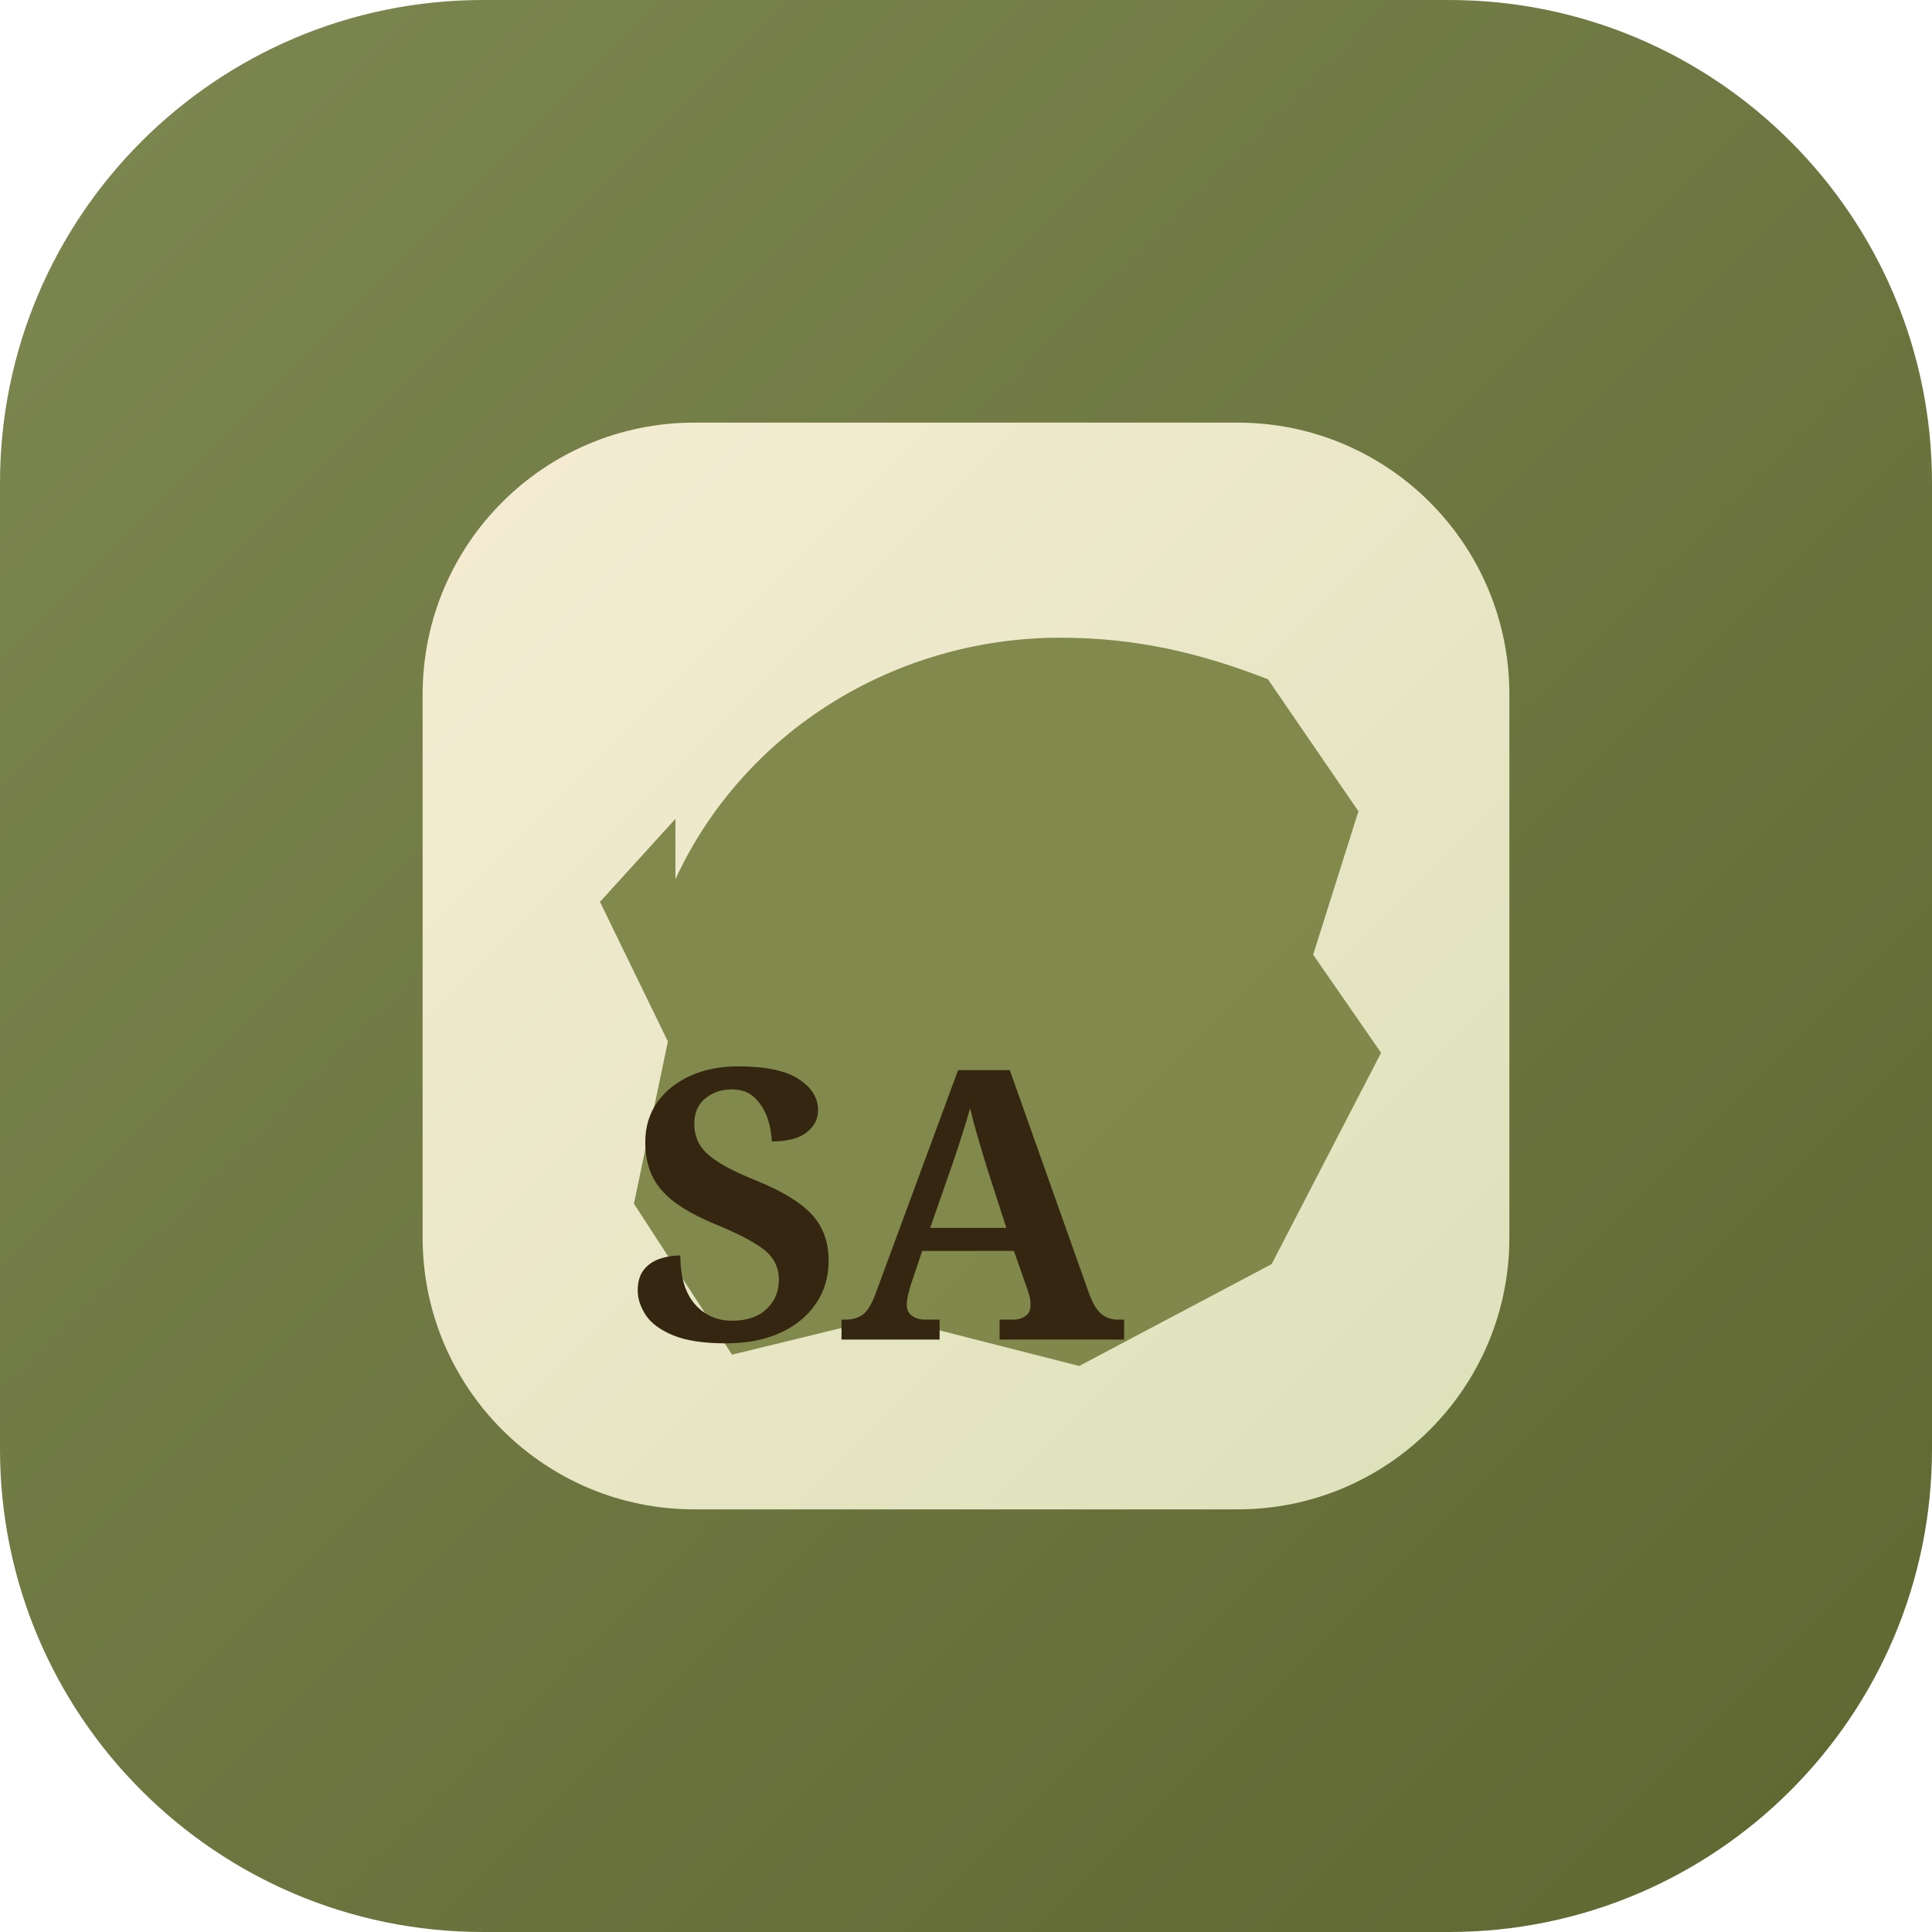
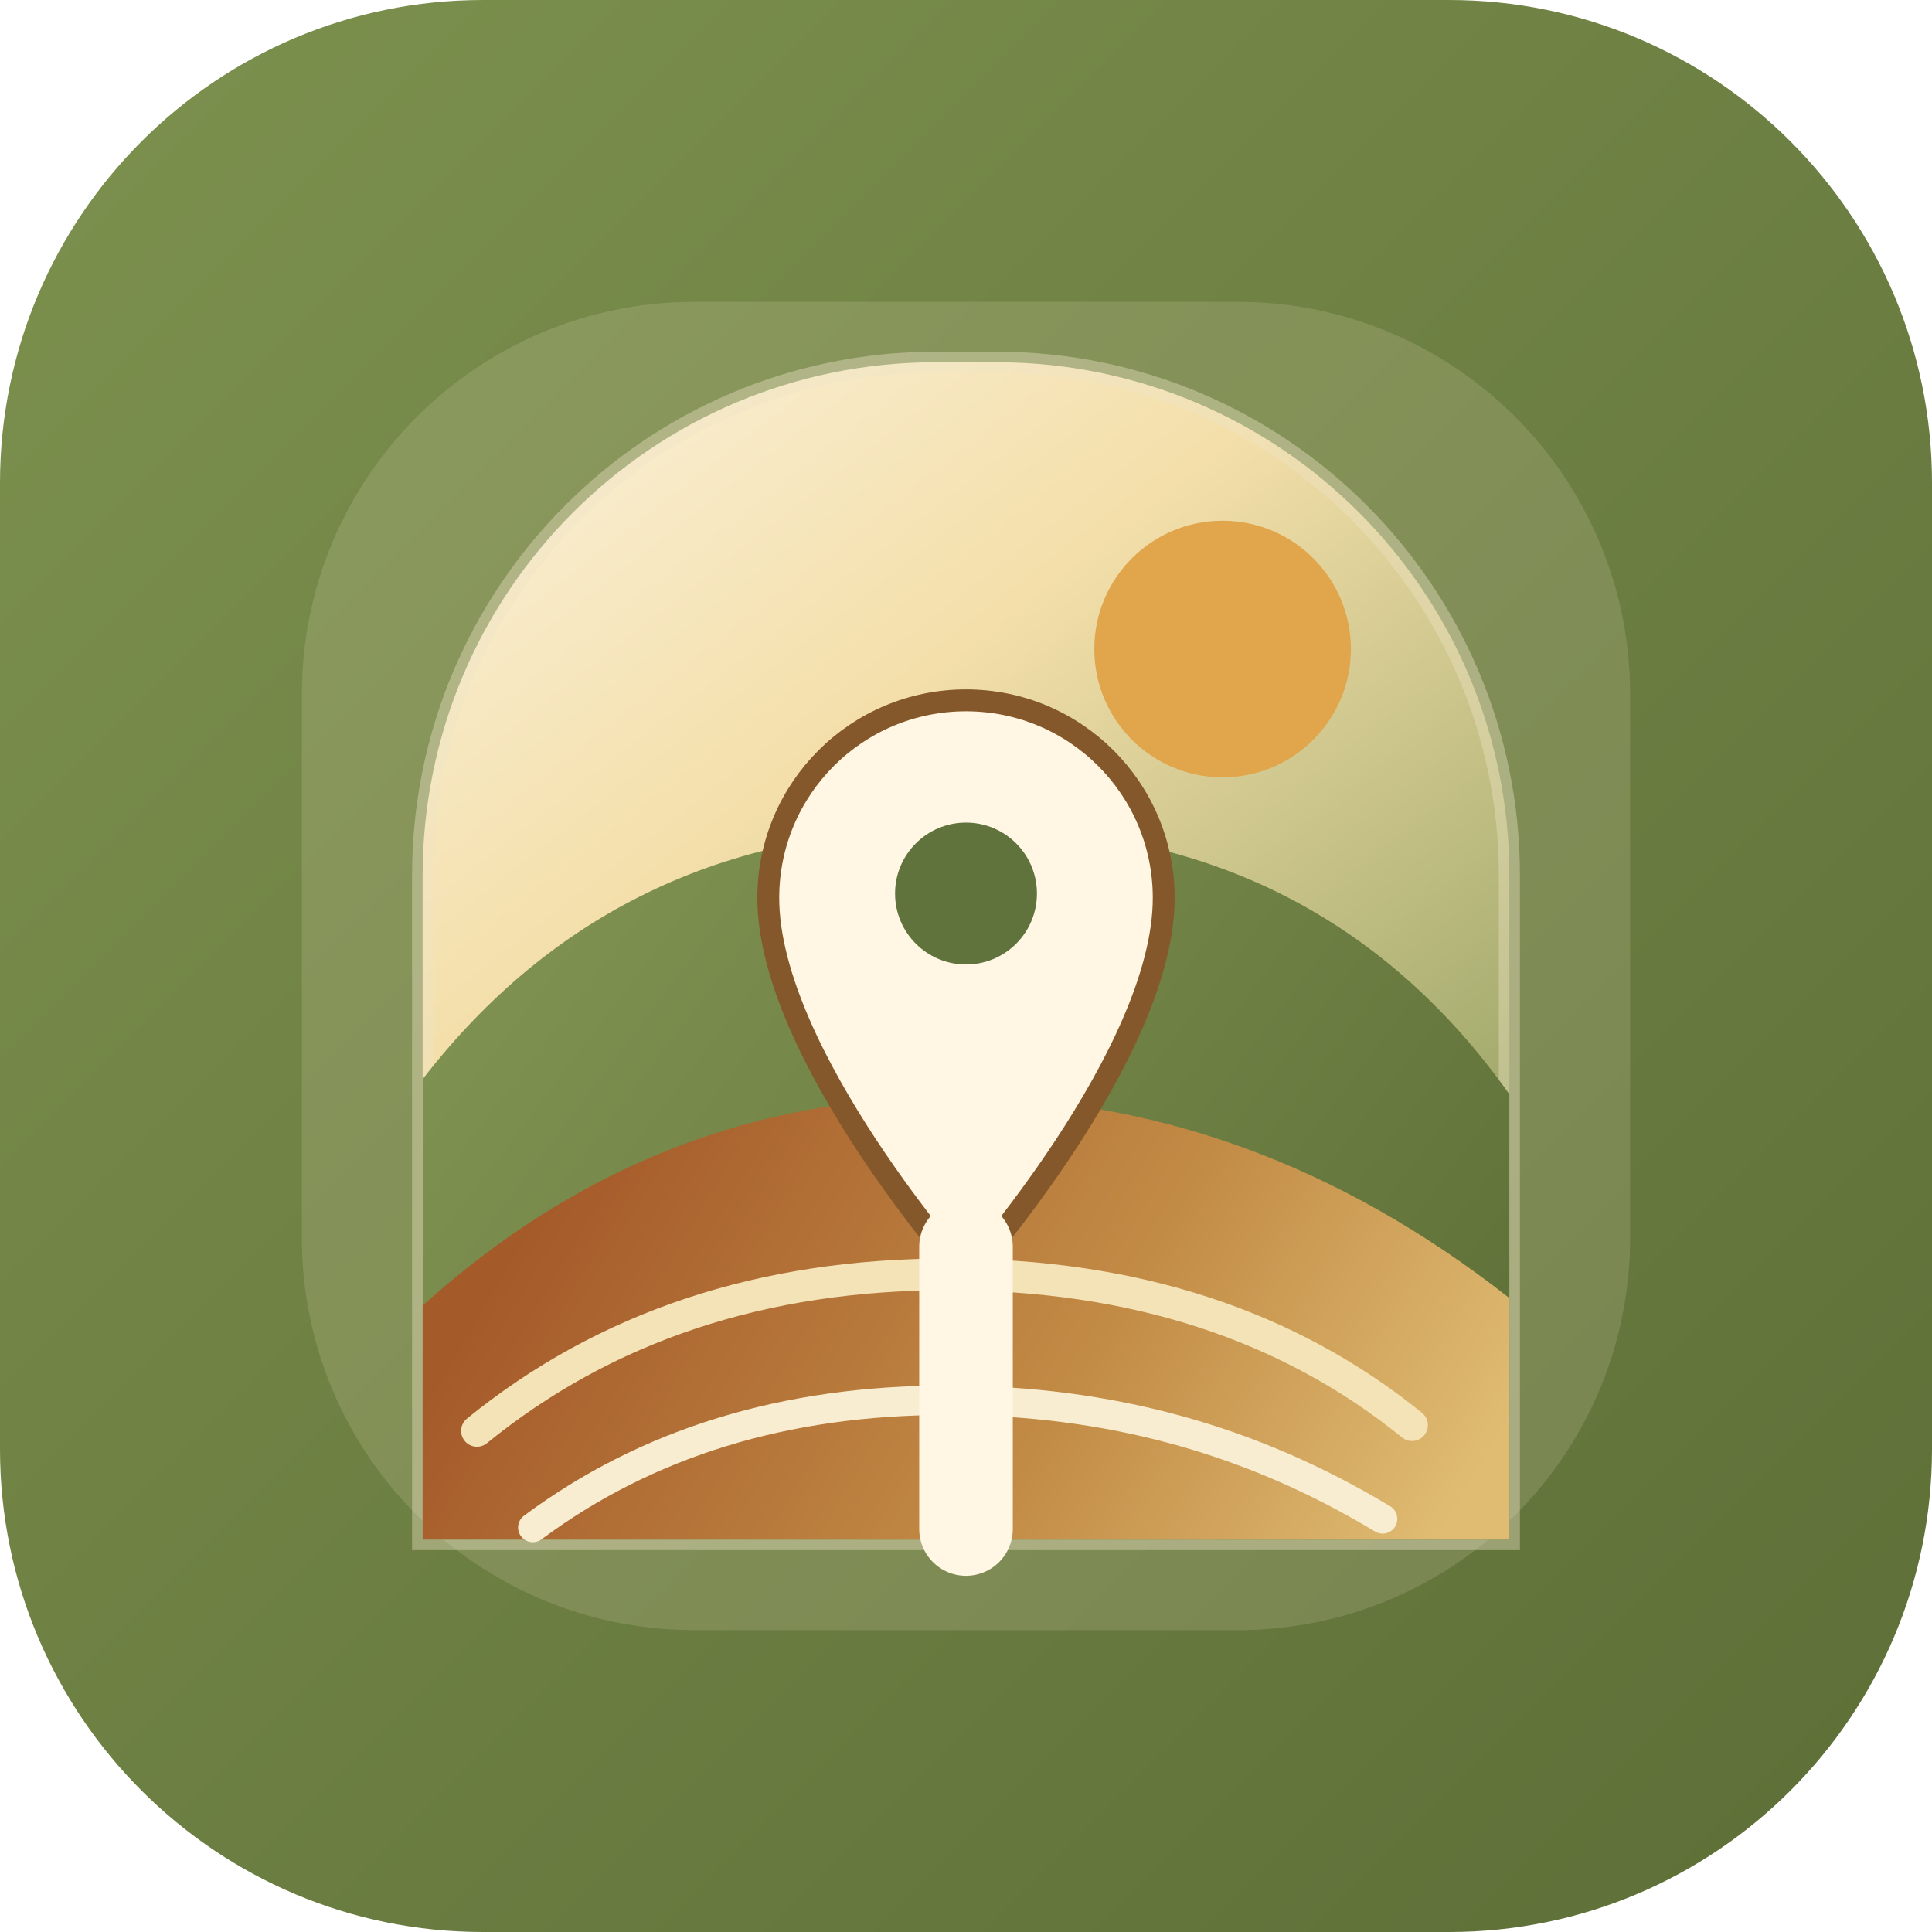
- <svg xmlns="http://www.w3.org/2000/svg" viewBox="0 0 512 512" role="img" aria-labelledby="title desc">
+ <svg xmlns="http://www.w3.org/2000/svg" viewBox="0 0 128 128" role="img" aria-labelledby="title desc">
  <defs>
-     <linearGradient id="bg" x1="0" y1="0" x2="512" y2="512" gradientUnits="userSpaceOnUse">
-       <stop offset="0" stop-color="#7d8750" />
-       <stop offset="1" stop-color="#5f6731" />
+     <linearGradient id="shell" x1="8" y1="8" x2="120" y2="120" gradientUnits="userSpaceOnUse">
+       <stop offset="0" stop-color="#7b8f4d" />
+       <stop offset="1" stop-color="#5f7038" />
    </linearGradient>
-     <linearGradient id="panel" x1="120" y1="120" x2="392" y2="392" gradientUnits="userSpaceOnUse">
-       <stop offset="0" stop-color="#f5ecd3" />
-       <stop offset="1" stop-color="#dde1ba" />
+     <linearGradient id="panel" x1="32" y1="20" x2="96" y2="102" gradientUnits="userSpaceOnUse">
+       <stop offset="0" stop-color="#fbf3de" />
+       <stop offset="0.36" stop-color="#f4dfaa" />
+       <stop offset="1" stop-color="#7d9250" />
+     </linearGradient>
+     <linearGradient id="hills" x1="36" y1="60" x2="94" y2="104" gradientUnits="userSpaceOnUse">
+       <stop offset="0" stop-color="#7e9150" />
+       <stop offset="1" stop-color="#5f7038" />
+     </linearGradient>
+     <linearGradient id="fields" x1="38" y1="76" x2="92" y2="108" gradientUnits="userSpaceOnUse">
+       <stop offset="0" stop-color="#a55a2a" />
+       <stop offset="0.58" stop-color="#c28b45" />
+       <stop offset="1" stop-color="#e0bc73" />
    </linearGradient>
  </defs>
-   <rect width="512" height="512" rx="128" fill="url(#bg)" />
-   <rect x="112" y="112" width="288" height="288" rx="72" fill="url(#panel)" />
-   <path d="M179 233c18-39 58-64 102-64 20 0 37 4 55 11l24 35-12 38 18 26-29 56-51 27-51-13-41 10-26-40 9-43-18-37 20-22Z" fill="#7a8444" opacity="0.94" />
-   <text x="166" y="355" fill="#352611" font-family="Bitter, serif" font-size="100" font-weight="800">SA</text>
+   <rect width="128" height="128" rx="32" fill="url(#shell)" />
+   <rect x="20" y="20" width="88" height="88" rx="26" fill="#f1e5c4" fill-opacity="0.16" />
+   <path d="M28 102V58C28 39.22 43.22 24 62 24H66C84.78 24 100 39.22 100 58V102H28Z" fill="url(#panel)" stroke="#efe4c5" stroke-opacity="0.4" stroke-width="1.4" />
+   <circle cx="81" cy="43" r="8.5" fill="#e1a64c" />
+   <path d="M28 71.5C36.5 60.5 48 55 62 55H66C80 55 91.75 60.83 100 72.5V102H28V71.5Z" fill="url(#hills)" />
+   <path d="M28 86.5C38.22 77.28 49.94 72.67 63.17 72.67C76.39 72.67 88.67 77.11 100 86V102H28V86.5Z" fill="url(#fields)" />
+   <path d="M31.6 94.8C40.11 87.88 50.51 84.43 62.8 84.43C75.08 84.43 85.33 87.76 93.55 94.42" fill="none" stroke="#f4e3b6" stroke-width="2.1" stroke-linecap="round" />
+   <path d="M35.3 101.2C42.86 95.58 52.02 92.77 62.76 92.77C73.5 92.77 82.92 95.39 91.6 100.63" fill="none" stroke="#f8edd0" stroke-width="1.95" stroke-linecap="round" />
+   <path d="M64 46.4C71.24 46.4 77.1 52.25 77.1 59.49C77.1 69.85 64 84.57 64 84.57C64 84.57 50.9 69.85 50.9 59.49C50.9 52.25 56.76 46.4 64 46.4Z" fill="#fff6e4" stroke="#84582a" stroke-width="1.45" />
+   <circle cx="64" cy="59.2" r="4.7" fill="#61733d" />
+   <path d="M64 101.3V82.6" fill="none" stroke="#fff6e4" stroke-width="6.2" stroke-linecap="round" />
</svg>
